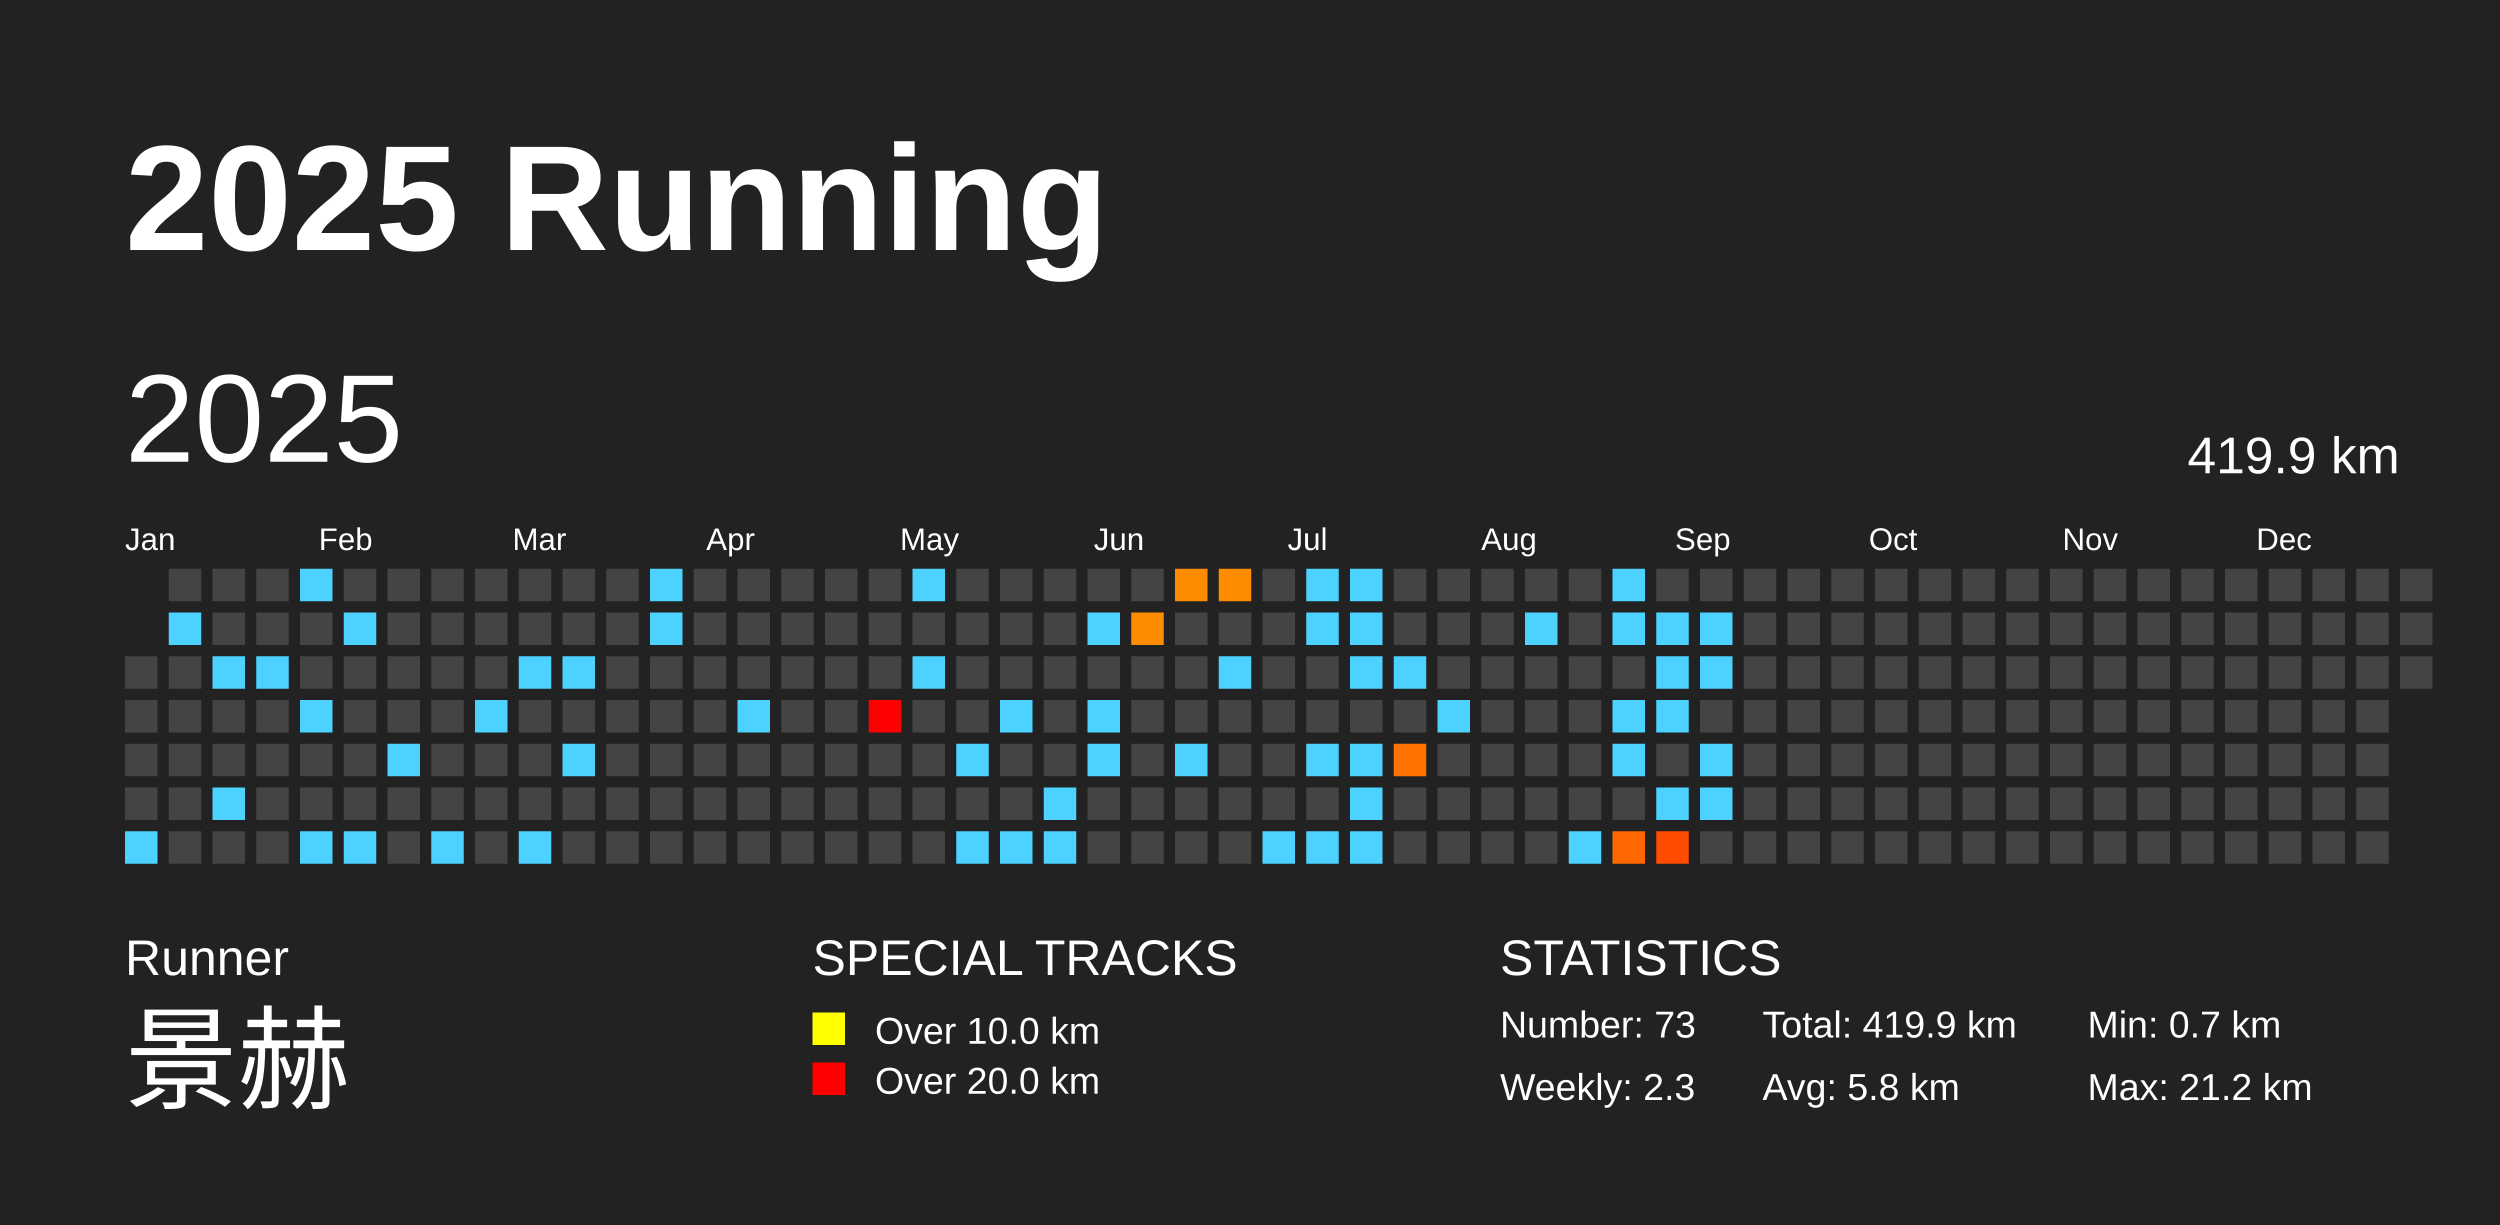
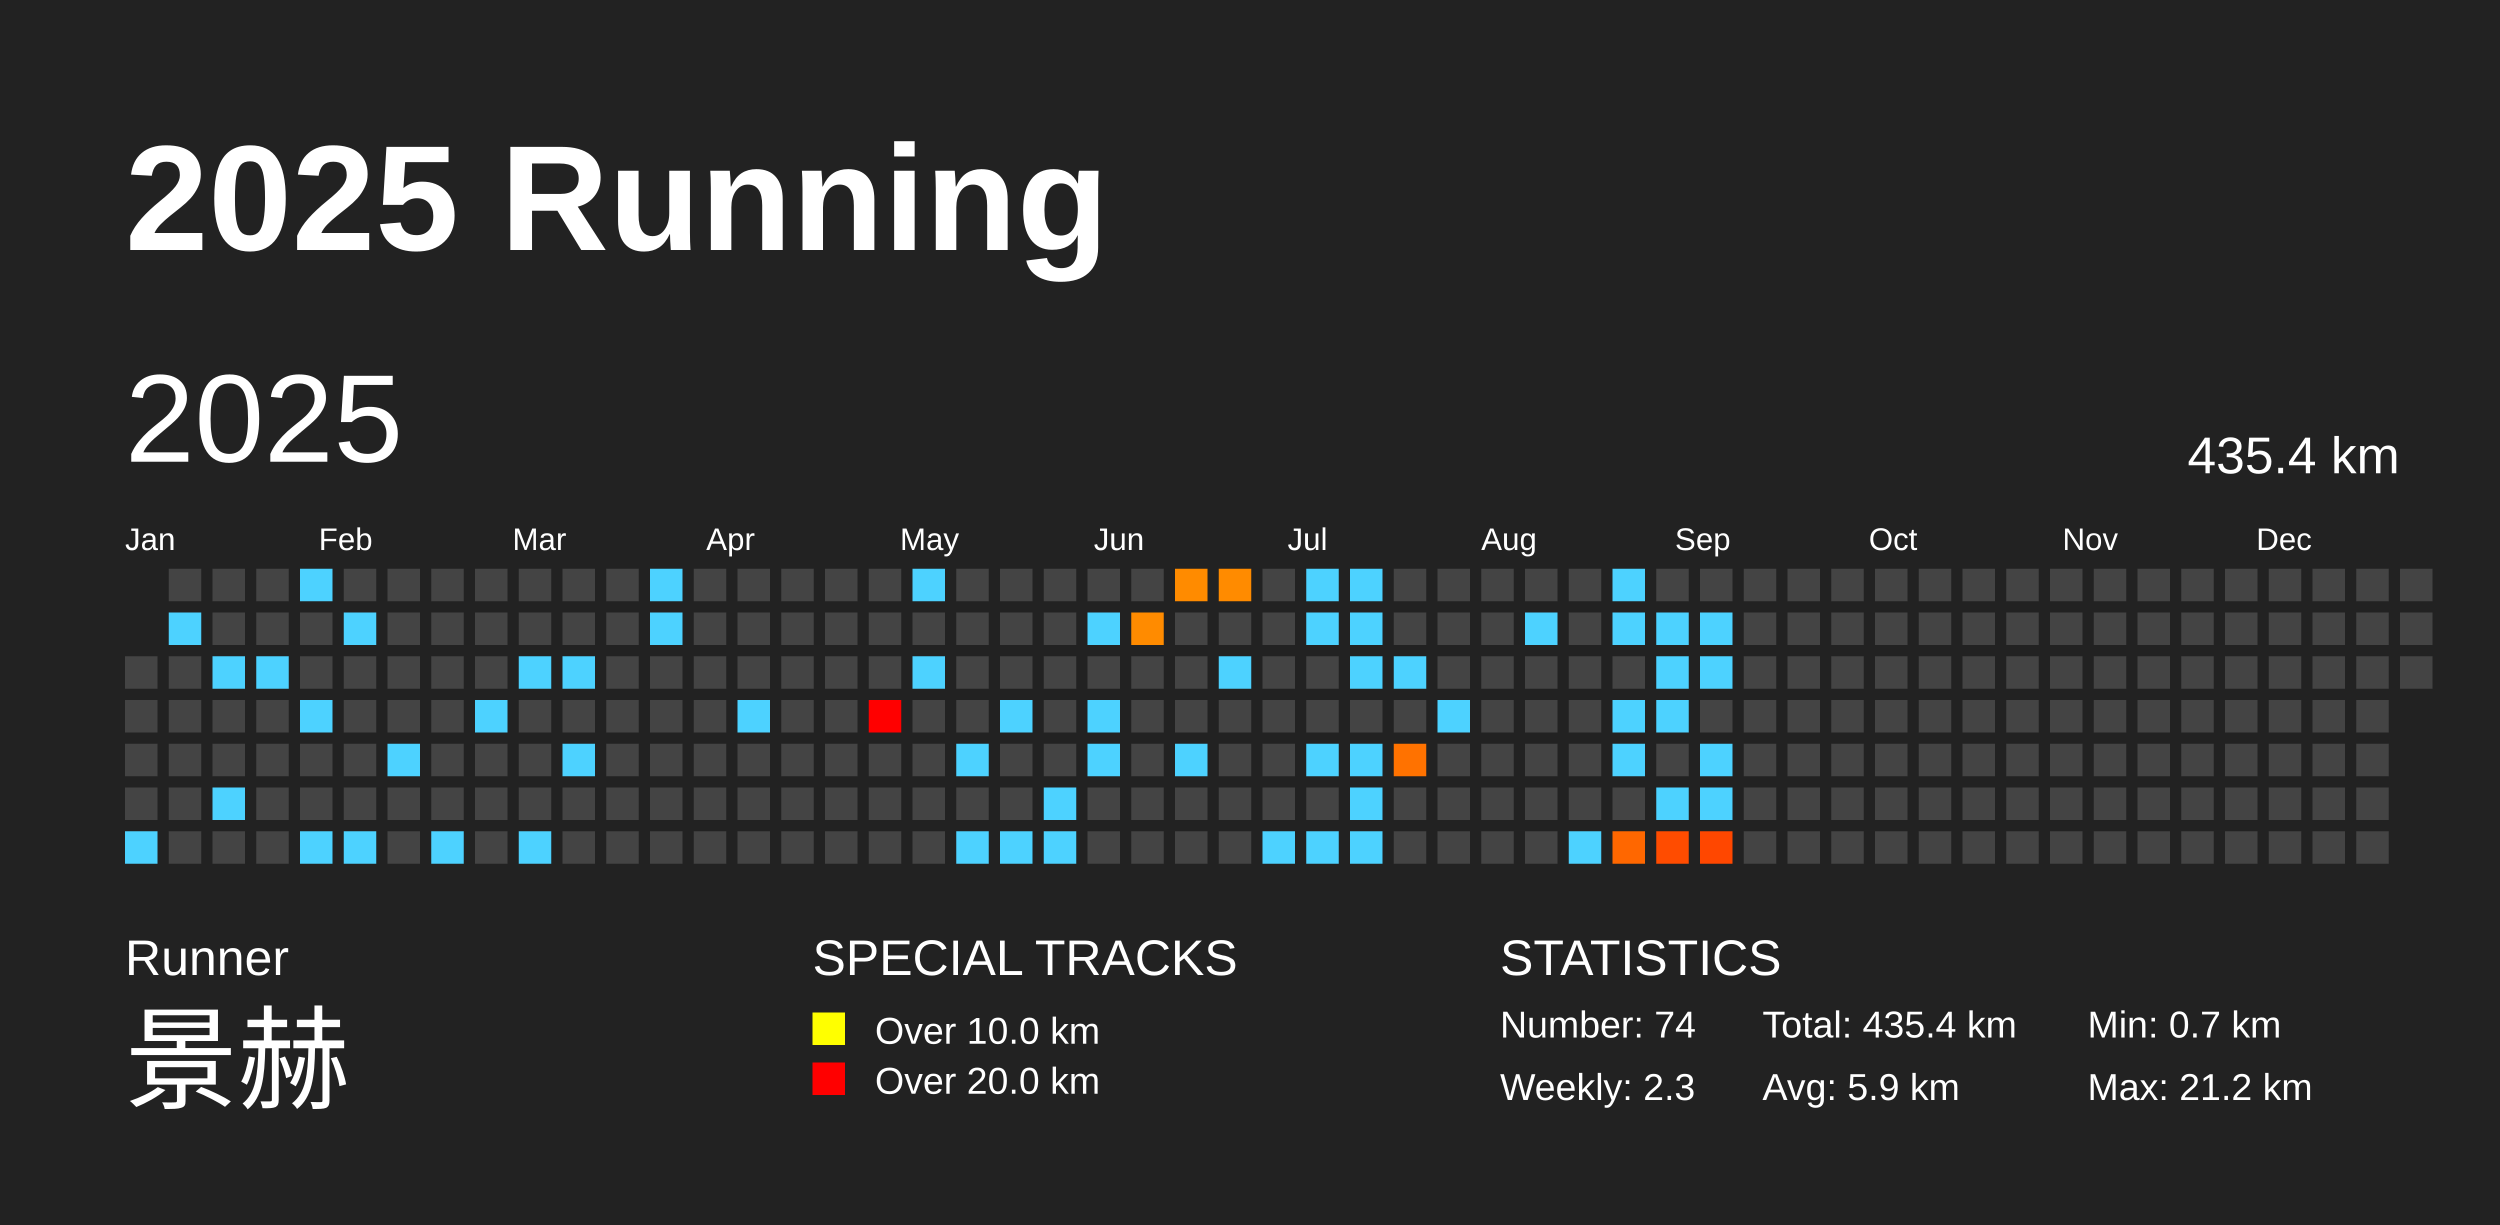
<svg xmlns="http://www.w3.org/2000/svg" baseProfile="full" height="98mm" version="1.1" viewBox="0,0,200,98" width="200mm">
  <defs />
  <rect fill="#222222" height="98" width="200" x="0" y="0" />
  <text fill="#FFFFFF" style="font-size:12px; font-family:Arial; font-weight:bold;" x="10" y="20">2025 Running</text>
  <text fill="#FFFFFF" style="font-size:4px; font-family:Arial" x="10" y="78">Runner</text>
  <text fill="#FFFFFF" style="font-size:9px; font-family:Arial" x="10" y="88">景赫</text>
  <text fill="#FFFFFF" style="font-size:4px; font-family:Arial" x="65" y="78">SPECIAL TRACKS</text>
  <rect fill="yellow" height="2.6" width="2.6" x="65" y="81" />
  <text fill="#FFFFFF" style="font-size:3px; font-family:Arial" x="70" y="83.5">Over 10.0 km</text>
  <rect fill="red" height="2.6" width="2.6" x="65" y="85" />
  <text fill="#FFFFFF" style="font-size:3px; font-family:Arial" x="70" y="87.5">Over 20.0 km</text>
  <text fill="#FFFFFF" style="font-size:4px; font-family:Arial" x="120" y="78">STATISTICS</text>
-   <text fill="#FFFFFF" style="font-size:3px; font-family:Arial" x="120" y="83">Number: 73</text>
+   <text fill="#FFFFFF" style="font-size:3px; font-family:Arial" x="120" y="83">Number: 74</text>
  <text fill="#FFFFFF" style="font-size:3px; font-family:Arial" x="120" y="88">Weekly: 2.3</text>
-   <text fill="#FFFFFF" style="font-size:3px; font-family:Arial" x="141" y="83">Total: 419.9 km</text>
-   <text fill="#FFFFFF" style="font-size:3px; font-family:Arial" x="141" y="88">Avg: 5.8 km</text>
+   <text fill="#FFFFFF" style="font-size:3px; font-family:Arial" x="141" y="83">Total: 435.4 km</text>
+   <text fill="#FFFFFF" style="font-size:3px; font-family:Arial" x="141" y="88">Avg: 5.9 km</text>
  <text fill="#FFFFFF" style="font-size:3px; font-family:Arial" x="167" y="83">Min: 0.7 km</text>
  <text fill="#FFFFFF" style="font-size:3px; font-family:Arial" x="167" y="88">Max: 21.2 km</text>
  <text dominant-baseline="hanging" fill="#FFFFFF" style="font-size:10.0px; font-family:Arial;" x="10" y="30">2025</text>
-   <text dominant-baseline="hanging" fill="#FFFFFF" style="font-size:4.125px; font-family:Arial;" x="175" y="35">419.9 km</text>
+   <text dominant-baseline="hanging" fill="#FFFFFF" style="font-size:4.125px; font-family:Arial;" x="175" y="35">435.4 km</text>
  <text fill="#FFFFFF" style="font-size:2.5px; font-family:Arial" x="10.0" y="44">Jan</text>
  <text fill="#FFFFFF" style="font-size:2.5px; font-family:Arial" x="25.5" y="44">Feb</text>
  <text fill="#FFFFFF" style="font-size:2.5px; font-family:Arial" x="41.0" y="44">Mar</text>
  <text fill="#FFFFFF" style="font-size:2.5px; font-family:Arial" x="56.5" y="44">Apr</text>
  <text fill="#FFFFFF" style="font-size:2.5px; font-family:Arial" x="72.0" y="44">May</text>
  <text fill="#FFFFFF" style="font-size:2.5px; font-family:Arial" x="87.5" y="44">Jun</text>
  <text fill="#FFFFFF" style="font-size:2.5px; font-family:Arial" x="103.0" y="44">Jul</text>
  <text fill="#FFFFFF" style="font-size:2.5px; font-family:Arial" x="118.5" y="44">Aug</text>
  <text fill="#FFFFFF" style="font-size:2.5px; font-family:Arial" x="134.0" y="44">Sep</text>
  <text fill="#FFFFFF" style="font-size:2.5px; font-family:Arial" x="149.5" y="44">Oct</text>
  <text fill="#FFFFFF" style="font-size:2.5px; font-family:Arial" x="165.0" y="44">Nov</text>
  <text fill="#FFFFFF" style="font-size:2.5px; font-family:Arial" x="180.5" y="44">Dec</text>
  <rect fill="#444444" height="2.6" width="2.6" x="10.0" y="52.5" />
  <rect fill="#444444" height="2.6" width="2.6" x="10.0" y="56.0" />
  <rect fill="#444444" height="2.6" width="2.6" x="10.0" y="59.5" />
  <rect fill="#444444" height="2.6" width="2.6" x="10.0" y="63.0" />
  <rect fill="#4dd2ff" height="2.6" width="2.6" x="10.0" y="66.5" />
  <rect fill="#444444" height="2.6" width="2.6" x="13.5" y="45.5" />
  <rect fill="#4dd2ff" height="2.6" width="2.6" x="13.5" y="49.0" />
  <rect fill="#444444" height="2.6" width="2.6" x="13.5" y="52.5" />
  <rect fill="#444444" height="2.6" width="2.6" x="13.5" y="56.0" />
  <rect fill="#444444" height="2.6" width="2.6" x="13.5" y="59.5" />
  <rect fill="#444444" height="2.6" width="2.6" x="13.5" y="63.0" />
  <rect fill="#444444" height="2.6" width="2.6" x="13.5" y="66.5" />
  <rect fill="#444444" height="2.6" width="2.6" x="17.0" y="45.5" />
  <rect fill="#444444" height="2.6" width="2.6" x="17.0" y="49.0" />
  <rect fill="#4dd2ff" height="2.6" width="2.6" x="17.0" y="52.5" />
  <rect fill="#444444" height="2.6" width="2.6" x="17.0" y="56.0" />
  <rect fill="#444444" height="2.6" width="2.6" x="17.0" y="59.5" />
  <rect fill="#4dd2ff" height="2.6" width="2.6" x="17.0" y="63.0" />
  <rect fill="#444444" height="2.6" width="2.6" x="17.0" y="66.5" />
  <rect fill="#444444" height="2.6" width="2.6" x="20.5" y="45.5" />
  <rect fill="#444444" height="2.6" width="2.6" x="20.5" y="49.0" />
  <rect fill="#4dd2ff" height="2.6" width="2.6" x="20.5" y="52.5" />
  <rect fill="#444444" height="2.6" width="2.6" x="20.5" y="56.0" />
  <rect fill="#444444" height="2.6" width="2.6" x="20.5" y="59.5" />
  <rect fill="#444444" height="2.6" width="2.6" x="20.5" y="63.0" />
  <rect fill="#444444" height="2.6" width="2.6" x="20.5" y="66.5" />
  <rect fill="#4dd2ff" height="2.6" width="2.6" x="24.0" y="45.5" />
  <rect fill="#444444" height="2.6" width="2.6" x="24.0" y="49.0" />
  <rect fill="#444444" height="2.6" width="2.6" x="24.0" y="52.5" />
  <rect fill="#4dd2ff" height="2.6" width="2.6" x="24.0" y="56.0" />
  <rect fill="#444444" height="2.6" width="2.6" x="24.0" y="59.5" />
  <rect fill="#444444" height="2.6" width="2.6" x="24.0" y="63.0" />
  <rect fill="#4dd2ff" height="2.6" width="2.6" x="24.0" y="66.5" />
  <rect fill="#444444" height="2.6" width="2.6" x="27.5" y="45.5" />
  <rect fill="#4dd2ff" height="2.6" width="2.6" x="27.5" y="49.0" />
  <rect fill="#444444" height="2.6" width="2.6" x="27.5" y="52.5" />
  <rect fill="#444444" height="2.6" width="2.6" x="27.5" y="56.0" />
  <rect fill="#444444" height="2.6" width="2.6" x="27.5" y="59.5" />
  <rect fill="#444444" height="2.6" width="2.6" x="27.5" y="63.0" />
  <rect fill="#4dd2ff" height="2.6" width="2.6" x="27.5" y="66.5" />
  <rect fill="#444444" height="2.6" width="2.6" x="31.0" y="45.5" />
  <rect fill="#444444" height="2.6" width="2.6" x="31.0" y="49.0" />
  <rect fill="#444444" height="2.6" width="2.6" x="31.0" y="52.5" />
  <rect fill="#444444" height="2.6" width="2.6" x="31.0" y="56.0" />
  <rect fill="#4dd2ff" height="2.6" width="2.6" x="31.0" y="59.5" />
  <rect fill="#444444" height="2.6" width="2.6" x="31.0" y="63.0" />
  <rect fill="#444444" height="2.6" width="2.6" x="31.0" y="66.5" />
  <rect fill="#444444" height="2.6" width="2.6" x="34.5" y="45.5" />
  <rect fill="#444444" height="2.6" width="2.6" x="34.5" y="49.0" />
  <rect fill="#444444" height="2.6" width="2.6" x="34.5" y="52.5" />
  <rect fill="#444444" height="2.6" width="2.6" x="34.5" y="56.0" />
  <rect fill="#444444" height="2.6" width="2.6" x="34.5" y="59.5" />
  <rect fill="#444444" height="2.6" width="2.6" x="34.5" y="63.0" />
  <rect fill="#4dd2ff" height="2.6" width="2.6" x="34.5" y="66.5" />
  <rect fill="#444444" height="2.6" width="2.6" x="38.0" y="45.5" />
  <rect fill="#444444" height="2.6" width="2.6" x="38.0" y="49.0" />
  <rect fill="#444444" height="2.6" width="2.6" x="38.0" y="52.5" />
  <rect fill="#4dd2ff" height="2.6" width="2.6" x="38.0" y="56.0" />
  <rect fill="#444444" height="2.6" width="2.6" x="38.0" y="59.5" />
  <rect fill="#444444" height="2.6" width="2.6" x="38.0" y="63.0" />
  <rect fill="#444444" height="2.6" width="2.6" x="38.0" y="66.5" />
  <rect fill="#444444" height="2.6" width="2.6" x="41.5" y="45.5" />
  <rect fill="#444444" height="2.6" width="2.6" x="41.5" y="49.0" />
  <rect fill="#4dd2ff" height="2.6" width="2.6" x="41.5" y="52.5" />
  <rect fill="#444444" height="2.6" width="2.6" x="41.5" y="56.0" />
  <rect fill="#444444" height="2.6" width="2.6" x="41.5" y="59.5" />
  <rect fill="#444444" height="2.6" width="2.6" x="41.5" y="63.0" />
  <rect fill="#4dd2ff" height="2.6" width="2.6" x="41.5" y="66.5" />
  <rect fill="#444444" height="2.6" width="2.6" x="45.0" y="45.5" />
  <rect fill="#444444" height="2.6" width="2.6" x="45.0" y="49.0" />
  <rect fill="#4dd2ff" height="2.6" width="2.6" x="45.0" y="52.5" />
  <rect fill="#444444" height="2.6" width="2.6" x="45.0" y="56.0" />
  <rect fill="#4dd2ff" height="2.6" width="2.6" x="45.0" y="59.5" />
  <rect fill="#444444" height="2.6" width="2.6" x="45.0" y="63.0" />
  <rect fill="#444444" height="2.6" width="2.6" x="45.0" y="66.5" />
  <rect fill="#444444" height="2.6" width="2.6" x="48.5" y="45.5" />
  <rect fill="#444444" height="2.6" width="2.6" x="48.5" y="49.0" />
  <rect fill="#444444" height="2.6" width="2.6" x="48.5" y="52.5" />
  <rect fill="#444444" height="2.6" width="2.6" x="48.5" y="56.0" />
  <rect fill="#444444" height="2.6" width="2.6" x="48.5" y="59.5" />
  <rect fill="#444444" height="2.6" width="2.6" x="48.5" y="63.0" />
  <rect fill="#444444" height="2.6" width="2.6" x="48.5" y="66.5" />
  <rect fill="#4dd2ff" height="2.6" width="2.6" x="52.0" y="45.5" />
  <rect fill="#4dd2ff" height="2.6" width="2.6" x="52.0" y="49.0" />
  <rect fill="#444444" height="2.6" width="2.6" x="52.0" y="52.5" />
  <rect fill="#444444" height="2.6" width="2.6" x="52.0" y="56.0" />
  <rect fill="#444444" height="2.6" width="2.6" x="52.0" y="59.5" />
  <rect fill="#444444" height="2.6" width="2.6" x="52.0" y="63.0" />
  <rect fill="#444444" height="2.6" width="2.6" x="52.0" y="66.5" />
  <rect fill="#444444" height="2.6" width="2.6" x="55.5" y="45.5" />
  <rect fill="#444444" height="2.6" width="2.6" x="55.5" y="49.0" />
  <rect fill="#444444" height="2.6" width="2.6" x="55.5" y="52.5" />
  <rect fill="#444444" height="2.6" width="2.6" x="55.5" y="56.0" />
  <rect fill="#444444" height="2.6" width="2.6" x="55.5" y="59.5" />
  <rect fill="#444444" height="2.6" width="2.6" x="55.5" y="63.0" />
  <rect fill="#444444" height="2.6" width="2.6" x="55.5" y="66.5" />
  <rect fill="#444444" height="2.6" width="2.6" x="59.0" y="45.5" />
  <rect fill="#444444" height="2.6" width="2.6" x="59.0" y="49.0" />
  <rect fill="#444444" height="2.6" width="2.6" x="59.0" y="52.5" />
  <rect fill="#4dd2ff" height="2.6" width="2.6" x="59.0" y="56.0" />
  <rect fill="#444444" height="2.6" width="2.6" x="59.0" y="59.5" />
  <rect fill="#444444" height="2.6" width="2.6" x="59.0" y="63.0" />
  <rect fill="#444444" height="2.6" width="2.6" x="59.0" y="66.5" />
  <rect fill="#444444" height="2.6" width="2.6" x="62.5" y="45.5" />
  <rect fill="#444444" height="2.6" width="2.6" x="62.5" y="49.0" />
  <rect fill="#444444" height="2.6" width="2.6" x="62.5" y="52.5" />
  <rect fill="#444444" height="2.6" width="2.6" x="62.5" y="56.0" />
  <rect fill="#444444" height="2.6" width="2.6" x="62.5" y="59.5" />
  <rect fill="#444444" height="2.6" width="2.6" x="62.5" y="63.0" />
  <rect fill="#444444" height="2.6" width="2.6" x="62.5" y="66.5" />
  <rect fill="#444444" height="2.6" width="2.6" x="66.0" y="45.5" />
  <rect fill="#444444" height="2.6" width="2.6" x="66.0" y="49.0" />
  <rect fill="#444444" height="2.6" width="2.6" x="66.0" y="52.5" />
  <rect fill="#444444" height="2.6" width="2.6" x="66.0" y="56.0" />
  <rect fill="#444444" height="2.6" width="2.6" x="66.0" y="59.5" />
  <rect fill="#444444" height="2.6" width="2.6" x="66.0" y="63.0" />
  <rect fill="#444444" height="2.6" width="2.6" x="66.0" y="66.5" />
  <rect fill="#444444" height="2.6" width="2.6" x="69.5" y="45.5" />
  <rect fill="#444444" height="2.6" width="2.6" x="69.5" y="49.0" />
  <rect fill="#444444" height="2.6" width="2.6" x="69.5" y="52.5" />
  <rect fill="red" height="2.6" width="2.6" x="69.5" y="56.0" />
  <rect fill="#444444" height="2.6" width="2.6" x="69.5" y="59.5" />
  <rect fill="#444444" height="2.6" width="2.6" x="69.5" y="63.0" />
  <rect fill="#444444" height="2.6" width="2.6" x="69.5" y="66.5" />
  <rect fill="#4dd2ff" height="2.6" width="2.6" x="73.0" y="45.5" />
  <rect fill="#444444" height="2.6" width="2.6" x="73.0" y="49.0" />
  <rect fill="#4dd2ff" height="2.6" width="2.6" x="73.0" y="52.5" />
  <rect fill="#444444" height="2.6" width="2.6" x="73.0" y="56.0" />
  <rect fill="#444444" height="2.6" width="2.6" x="73.0" y="59.5" />
  <rect fill="#444444" height="2.6" width="2.6" x="73.0" y="63.0" />
  <rect fill="#444444" height="2.6" width="2.6" x="73.0" y="66.5" />
  <rect fill="#444444" height="2.6" width="2.6" x="76.5" y="45.5" />
  <rect fill="#444444" height="2.6" width="2.6" x="76.5" y="49.0" />
  <rect fill="#444444" height="2.6" width="2.6" x="76.5" y="52.5" />
  <rect fill="#444444" height="2.6" width="2.6" x="76.5" y="56.0" />
  <rect fill="#4dd2ff" height="2.6" width="2.6" x="76.5" y="59.5" />
  <rect fill="#444444" height="2.6" width="2.6" x="76.5" y="63.0" />
  <rect fill="#4dd2ff" height="2.6" width="2.6" x="76.5" y="66.5" />
  <rect fill="#444444" height="2.6" width="2.6" x="80.0" y="45.5" />
  <rect fill="#444444" height="2.6" width="2.6" x="80.0" y="49.0" />
  <rect fill="#444444" height="2.6" width="2.6" x="80.0" y="52.5" />
  <rect fill="#4dd2ff" height="2.6" width="2.6" x="80.0" y="56.0" />
  <rect fill="#444444" height="2.6" width="2.6" x="80.0" y="59.5" />
  <rect fill="#444444" height="2.6" width="2.6" x="80.0" y="63.0" />
  <rect fill="#4dd2ff" height="2.6" width="2.6" x="80.0" y="66.5" />
  <rect fill="#444444" height="2.6" width="2.6" x="83.5" y="45.5" />
  <rect fill="#444444" height="2.6" width="2.6" x="83.5" y="49.0" />
  <rect fill="#444444" height="2.6" width="2.6" x="83.5" y="52.5" />
  <rect fill="#444444" height="2.6" width="2.6" x="83.5" y="56.0" />
  <rect fill="#444444" height="2.6" width="2.6" x="83.5" y="59.5" />
  <rect fill="#4dd2ff" height="2.6" width="2.6" x="83.5" y="63.0" />
  <rect fill="#4dd2ff" height="2.6" width="2.6" x="83.5" y="66.5" />
  <rect fill="#444444" height="2.6" width="2.6" x="87.0" y="45.5" />
  <rect fill="#4dd2ff" height="2.6" width="2.6" x="87.0" y="49.0" />
  <rect fill="#444444" height="2.6" width="2.6" x="87.0" y="52.5" />
  <rect fill="#4dd2ff" height="2.6" width="2.6" x="87.0" y="56.0" />
  <rect fill="#4dd2ff" height="2.6" width="2.6" x="87.0" y="59.5" />
  <rect fill="#444444" height="2.6" width="2.6" x="87.0" y="63.0" />
  <rect fill="#444444" height="2.6" width="2.6" x="87.0" y="66.5" />
  <rect fill="#444444" height="2.6" width="2.6" x="90.5" y="45.5" />
  <rect fill="#ff8b00" height="2.6" width="2.6" x="90.5" y="49.0" />
  <rect fill="#444444" height="2.6" width="2.6" x="90.5" y="52.5" />
  <rect fill="#444444" height="2.6" width="2.6" x="90.5" y="56.0" />
  <rect fill="#444444" height="2.6" width="2.6" x="90.5" y="59.5" />
  <rect fill="#444444" height="2.6" width="2.6" x="90.5" y="63.0" />
  <rect fill="#444444" height="2.6" width="2.6" x="90.5" y="66.5" />
  <rect fill="#ff8b00" height="2.6" width="2.6" x="94.0" y="45.5" />
  <rect fill="#444444" height="2.6" width="2.6" x="94.0" y="49.0" />
  <rect fill="#444444" height="2.6" width="2.6" x="94.0" y="52.5" />
  <rect fill="#444444" height="2.6" width="2.6" x="94.0" y="56.0" />
  <rect fill="#4dd2ff" height="2.6" width="2.6" x="94.0" y="59.5" />
  <rect fill="#444444" height="2.6" width="2.6" x="94.0" y="63.0" />
  <rect fill="#444444" height="2.6" width="2.6" x="94.0" y="66.5" />
  <rect fill="#ff8b00" height="2.6" width="2.6" x="97.5" y="45.5" />
  <rect fill="#444444" height="2.6" width="2.6" x="97.5" y="49.0" />
  <rect fill="#4dd2ff" height="2.6" width="2.6" x="97.5" y="52.5" />
  <rect fill="#444444" height="2.6" width="2.6" x="97.5" y="56.0" />
  <rect fill="#444444" height="2.6" width="2.6" x="97.5" y="59.5" />
  <rect fill="#444444" height="2.6" width="2.6" x="97.5" y="63.0" />
  <rect fill="#444444" height="2.6" width="2.6" x="97.5" y="66.5" />
  <rect fill="#444444" height="2.6" width="2.6" x="101.0" y="45.5" />
  <rect fill="#444444" height="2.6" width="2.6" x="101.0" y="49.0" />
  <rect fill="#444444" height="2.6" width="2.6" x="101.0" y="52.5" />
  <rect fill="#444444" height="2.6" width="2.6" x="101.0" y="56.0" />
  <rect fill="#444444" height="2.6" width="2.6" x="101.0" y="59.5" />
  <rect fill="#444444" height="2.6" width="2.6" x="101.0" y="63.0" />
  <rect fill="#4dd2ff" height="2.6" width="2.6" x="101.0" y="66.5" />
  <rect fill="#4dd2ff" height="2.6" width="2.6" x="104.5" y="45.5" />
  <rect fill="#4dd2ff" height="2.6" width="2.6" x="104.5" y="49.0" />
  <rect fill="#444444" height="2.6" width="2.6" x="104.5" y="52.5" />
  <rect fill="#444444" height="2.6" width="2.6" x="104.5" y="56.0" />
  <rect fill="#4dd2ff" height="2.6" width="2.6" x="104.5" y="59.5" />
  <rect fill="#444444" height="2.6" width="2.6" x="104.5" y="63.0" />
  <rect fill="#4dd2ff" height="2.6" width="2.6" x="104.5" y="66.5" />
  <rect fill="#4dd2ff" height="2.6" width="2.6" x="108.0" y="45.5" />
  <rect fill="#4dd2ff" height="2.6" width="2.6" x="108.0" y="49.0" />
  <rect fill="#4dd2ff" height="2.6" width="2.6" x="108.0" y="52.5" />
  <rect fill="#444444" height="2.6" width="2.6" x="108.0" y="56.0" />
  <rect fill="#4dd2ff" height="2.6" width="2.6" x="108.0" y="59.5" />
  <rect fill="#4dd2ff" height="2.6" width="2.6" x="108.0" y="63.0" />
  <rect fill="#4dd2ff" height="2.6" width="2.6" x="108.0" y="66.5" />
  <rect fill="#444444" height="2.6" width="2.6" x="111.5" y="45.5" />
  <rect fill="#444444" height="2.6" width="2.6" x="111.5" y="49.0" />
  <rect fill="#4dd2ff" height="2.6" width="2.6" x="111.5" y="52.5" />
  <rect fill="#444444" height="2.6" width="2.6" x="111.5" y="56.0" />
  <rect fill="#ff7200" height="2.6" width="2.6" x="111.5" y="59.5" />
  <rect fill="#444444" height="2.6" width="2.6" x="111.5" y="63.0" />
  <rect fill="#444444" height="2.6" width="2.6" x="111.5" y="66.5" />
  <rect fill="#444444" height="2.6" width="2.6" x="115.0" y="45.5" />
  <rect fill="#444444" height="2.6" width="2.6" x="115.0" y="49.0" />
  <rect fill="#444444" height="2.6" width="2.6" x="115.0" y="52.5" />
  <rect fill="#4dd2ff" height="2.6" width="2.6" x="115.0" y="56.0" />
  <rect fill="#444444" height="2.6" width="2.6" x="115.0" y="59.5" />
  <rect fill="#444444" height="2.6" width="2.6" x="115.0" y="63.0" />
  <rect fill="#444444" height="2.6" width="2.6" x="115.0" y="66.5" />
  <rect fill="#444444" height="2.6" width="2.6" x="118.5" y="45.5" />
  <rect fill="#444444" height="2.6" width="2.6" x="118.5" y="49.0" />
  <rect fill="#444444" height="2.6" width="2.6" x="118.5" y="52.5" />
  <rect fill="#444444" height="2.6" width="2.6" x="118.5" y="56.0" />
  <rect fill="#444444" height="2.6" width="2.6" x="118.5" y="59.5" />
  <rect fill="#444444" height="2.6" width="2.6" x="118.5" y="63.0" />
  <rect fill="#444444" height="2.6" width="2.6" x="118.5" y="66.5" />
  <rect fill="#444444" height="2.6" width="2.6" x="122.0" y="45.5" />
  <rect fill="#4dd2ff" height="2.6" width="2.6" x="122.0" y="49.0" />
  <rect fill="#444444" height="2.6" width="2.6" x="122.0" y="52.5" />
  <rect fill="#444444" height="2.6" width="2.6" x="122.0" y="56.0" />
  <rect fill="#444444" height="2.6" width="2.6" x="122.0" y="59.5" />
  <rect fill="#444444" height="2.6" width="2.6" x="122.0" y="63.0" />
  <rect fill="#444444" height="2.6" width="2.6" x="122.0" y="66.5" />
  <rect fill="#444444" height="2.6" width="2.6" x="125.5" y="45.5" />
  <rect fill="#444444" height="2.6" width="2.6" x="125.5" y="49.0" />
  <rect fill="#444444" height="2.6" width="2.6" x="125.5" y="52.5" />
  <rect fill="#444444" height="2.6" width="2.6" x="125.5" y="56.0" />
  <rect fill="#444444" height="2.6" width="2.6" x="125.5" y="59.5" />
  <rect fill="#444444" height="2.6" width="2.6" x="125.5" y="63.0" />
  <rect fill="#4dd2ff" height="2.6" width="2.6" x="125.5" y="66.5" />
  <rect fill="#4dd2ff" height="2.6" width="2.6" x="129.0" y="45.5" />
  <rect fill="#4dd2ff" height="2.6" width="2.6" x="129.0" y="49.0" />
  <rect fill="#444444" height="2.6" width="2.6" x="129.0" y="52.5" />
  <rect fill="#4dd2ff" height="2.6" width="2.6" x="129.0" y="56.0" />
  <rect fill="#4dd2ff" height="2.6" width="2.6" x="129.0" y="59.5" />
  <rect fill="#444444" height="2.6" width="2.6" x="129.0" y="63.0" />
  <rect fill="#ff6700" height="2.6" width="2.6" x="129.0" y="66.5" />
  <rect fill="#444444" height="2.6" width="2.6" x="132.5" y="45.5" />
  <rect fill="#4dd2ff" height="2.6" width="2.6" x="132.5" y="49.0" />
  <rect fill="#4dd2ff" height="2.6" width="2.6" x="132.5" y="52.5" />
  <rect fill="#4dd2ff" height="2.6" width="2.6" x="132.5" y="56.0" />
  <rect fill="#444444" height="2.6" width="2.6" x="132.5" y="59.5" />
  <rect fill="#4dd2ff" height="2.6" width="2.6" x="132.5" y="63.0" />
  <rect fill="#ff4c00" height="2.6" width="2.6" x="132.5" y="66.5" />
  <rect fill="#444444" height="2.6" width="2.6" x="136.0" y="45.5" />
  <rect fill="#4dd2ff" height="2.6" width="2.6" x="136.0" y="49.0" />
  <rect fill="#4dd2ff" height="2.6" width="2.6" x="136.0" y="52.5" />
  <rect fill="#444444" height="2.6" width="2.6" x="136.0" y="56.0" />
  <rect fill="#4dd2ff" height="2.6" width="2.6" x="136.0" y="59.5" />
  <rect fill="#4dd2ff" height="2.6" width="2.6" x="136.0" y="63.0" />
-   <rect fill="#444444" height="2.6" width="2.6" x="136.0" y="66.5" />
+   <rect fill="#ff4700" height="2.6" width="2.6" x="136.0" y="66.5" />
  <rect fill="#444444" height="2.6" width="2.6" x="139.5" y="45.5" />
  <rect fill="#444444" height="2.6" width="2.6" x="139.5" y="49.0" />
  <rect fill="#444444" height="2.6" width="2.6" x="139.5" y="52.5" />
  <rect fill="#444444" height="2.6" width="2.6" x="139.5" y="56.0" />
  <rect fill="#444444" height="2.6" width="2.6" x="139.5" y="59.5" />
  <rect fill="#444444" height="2.6" width="2.6" x="139.5" y="63.0" />
  <rect fill="#444444" height="2.6" width="2.6" x="139.5" y="66.5" />
  <rect fill="#444444" height="2.6" width="2.6" x="143.0" y="45.5" />
  <rect fill="#444444" height="2.6" width="2.6" x="143.0" y="49.0" />
  <rect fill="#444444" height="2.6" width="2.6" x="143.0" y="52.5" />
  <rect fill="#444444" height="2.6" width="2.6" x="143.0" y="56.0" />
  <rect fill="#444444" height="2.6" width="2.6" x="143.0" y="59.5" />
  <rect fill="#444444" height="2.6" width="2.6" x="143.0" y="63.0" />
  <rect fill="#444444" height="2.6" width="2.6" x="143.0" y="66.5" />
  <rect fill="#444444" height="2.6" width="2.6" x="146.5" y="45.5" />
  <rect fill="#444444" height="2.6" width="2.6" x="146.5" y="49.0" />
  <rect fill="#444444" height="2.6" width="2.6" x="146.5" y="52.5" />
  <rect fill="#444444" height="2.6" width="2.6" x="146.5" y="56.0" />
  <rect fill="#444444" height="2.6" width="2.6" x="146.5" y="59.5" />
  <rect fill="#444444" height="2.6" width="2.6" x="146.5" y="63.0" />
  <rect fill="#444444" height="2.6" width="2.6" x="146.5" y="66.5" />
  <rect fill="#444444" height="2.6" width="2.6" x="150.0" y="45.5" />
  <rect fill="#444444" height="2.6" width="2.6" x="150.0" y="49.0" />
  <rect fill="#444444" height="2.6" width="2.6" x="150.0" y="52.5" />
  <rect fill="#444444" height="2.6" width="2.6" x="150.0" y="56.0" />
  <rect fill="#444444" height="2.6" width="2.6" x="150.0" y="59.5" />
  <rect fill="#444444" height="2.6" width="2.6" x="150.0" y="63.0" />
  <rect fill="#444444" height="2.6" width="2.6" x="150.0" y="66.5" />
  <rect fill="#444444" height="2.6" width="2.6" x="153.5" y="45.5" />
  <rect fill="#444444" height="2.6" width="2.6" x="153.5" y="49.0" />
  <rect fill="#444444" height="2.6" width="2.6" x="153.5" y="52.5" />
  <rect fill="#444444" height="2.6" width="2.6" x="153.5" y="56.0" />
  <rect fill="#444444" height="2.6" width="2.6" x="153.5" y="59.5" />
  <rect fill="#444444" height="2.6" width="2.6" x="153.5" y="63.0" />
  <rect fill="#444444" height="2.6" width="2.6" x="153.5" y="66.5" />
  <rect fill="#444444" height="2.6" width="2.6" x="157.0" y="45.5" />
  <rect fill="#444444" height="2.6" width="2.6" x="157.0" y="49.0" />
  <rect fill="#444444" height="2.6" width="2.6" x="157.0" y="52.5" />
  <rect fill="#444444" height="2.6" width="2.6" x="157.0" y="56.0" />
  <rect fill="#444444" height="2.6" width="2.6" x="157.0" y="59.5" />
  <rect fill="#444444" height="2.6" width="2.6" x="157.0" y="63.0" />
  <rect fill="#444444" height="2.6" width="2.6" x="157.0" y="66.5" />
  <rect fill="#444444" height="2.6" width="2.6" x="160.5" y="45.5" />
  <rect fill="#444444" height="2.6" width="2.6" x="160.5" y="49.0" />
  <rect fill="#444444" height="2.6" width="2.6" x="160.5" y="52.5" />
  <rect fill="#444444" height="2.6" width="2.6" x="160.5" y="56.0" />
  <rect fill="#444444" height="2.6" width="2.6" x="160.5" y="59.5" />
  <rect fill="#444444" height="2.6" width="2.6" x="160.5" y="63.0" />
  <rect fill="#444444" height="2.6" width="2.6" x="160.5" y="66.5" />
  <rect fill="#444444" height="2.6" width="2.6" x="164.0" y="45.5" />
  <rect fill="#444444" height="2.6" width="2.6" x="164.0" y="49.0" />
  <rect fill="#444444" height="2.6" width="2.6" x="164.0" y="52.5" />
  <rect fill="#444444" height="2.6" width="2.6" x="164.0" y="56.0" />
  <rect fill="#444444" height="2.6" width="2.6" x="164.0" y="59.5" />
  <rect fill="#444444" height="2.6" width="2.6" x="164.0" y="63.0" />
  <rect fill="#444444" height="2.6" width="2.6" x="164.0" y="66.5" />
  <rect fill="#444444" height="2.6" width="2.6" x="167.5" y="45.5" />
  <rect fill="#444444" height="2.6" width="2.6" x="167.5" y="49.0" />
  <rect fill="#444444" height="2.6" width="2.6" x="167.5" y="52.5" />
  <rect fill="#444444" height="2.6" width="2.6" x="167.5" y="56.0" />
  <rect fill="#444444" height="2.6" width="2.6" x="167.5" y="59.5" />
  <rect fill="#444444" height="2.6" width="2.6" x="167.5" y="63.0" />
  <rect fill="#444444" height="2.6" width="2.6" x="167.5" y="66.5" />
  <rect fill="#444444" height="2.6" width="2.6" x="171.0" y="45.5" />
  <rect fill="#444444" height="2.6" width="2.6" x="171.0" y="49.0" />
  <rect fill="#444444" height="2.6" width="2.6" x="171.0" y="52.5" />
  <rect fill="#444444" height="2.6" width="2.6" x="171.0" y="56.0" />
  <rect fill="#444444" height="2.6" width="2.6" x="171.0" y="59.5" />
  <rect fill="#444444" height="2.6" width="2.6" x="171.0" y="63.0" />
  <rect fill="#444444" height="2.6" width="2.6" x="171.0" y="66.5" />
  <rect fill="#444444" height="2.6" width="2.6" x="174.5" y="45.5" />
  <rect fill="#444444" height="2.6" width="2.6" x="174.5" y="49.0" />
  <rect fill="#444444" height="2.6" width="2.6" x="174.5" y="52.5" />
  <rect fill="#444444" height="2.6" width="2.6" x="174.5" y="56.0" />
  <rect fill="#444444" height="2.6" width="2.6" x="174.5" y="59.5" />
  <rect fill="#444444" height="2.6" width="2.6" x="174.5" y="63.0" />
  <rect fill="#444444" height="2.6" width="2.6" x="174.5" y="66.5" />
  <rect fill="#444444" height="2.6" width="2.6" x="178.0" y="45.5" />
  <rect fill="#444444" height="2.6" width="2.6" x="178.0" y="49.0" />
  <rect fill="#444444" height="2.6" width="2.6" x="178.0" y="52.5" />
  <rect fill="#444444" height="2.6" width="2.6" x="178.0" y="56.0" />
  <rect fill="#444444" height="2.6" width="2.6" x="178.0" y="59.5" />
  <rect fill="#444444" height="2.6" width="2.6" x="178.0" y="63.0" />
  <rect fill="#444444" height="2.6" width="2.6" x="178.0" y="66.5" />
  <rect fill="#444444" height="2.6" width="2.6" x="181.5" y="45.5" />
  <rect fill="#444444" height="2.6" width="2.6" x="181.5" y="49.0" />
  <rect fill="#444444" height="2.6" width="2.6" x="181.5" y="52.5" />
  <rect fill="#444444" height="2.6" width="2.6" x="181.5" y="56.0" />
  <rect fill="#444444" height="2.6" width="2.6" x="181.5" y="59.5" />
  <rect fill="#444444" height="2.6" width="2.6" x="181.5" y="63.0" />
  <rect fill="#444444" height="2.6" width="2.6" x="181.5" y="66.5" />
  <rect fill="#444444" height="2.6" width="2.6" x="185.0" y="45.5" />
  <rect fill="#444444" height="2.6" width="2.6" x="185.0" y="49.0" />
  <rect fill="#444444" height="2.6" width="2.6" x="185.0" y="52.5" />
  <rect fill="#444444" height="2.6" width="2.6" x="185.0" y="56.0" />
  <rect fill="#444444" height="2.6" width="2.6" x="185.0" y="59.5" />
  <rect fill="#444444" height="2.6" width="2.6" x="185.0" y="63.0" />
  <rect fill="#444444" height="2.6" width="2.6" x="185.0" y="66.5" />
  <rect fill="#444444" height="2.6" width="2.6" x="188.5" y="45.5" />
  <rect fill="#444444" height="2.6" width="2.6" x="188.5" y="49.0" />
  <rect fill="#444444" height="2.6" width="2.6" x="188.5" y="52.5" />
  <rect fill="#444444" height="2.6" width="2.6" x="188.5" y="56.0" />
  <rect fill="#444444" height="2.6" width="2.6" x="188.5" y="59.5" />
  <rect fill="#444444" height="2.6" width="2.6" x="188.5" y="63.0" />
  <rect fill="#444444" height="2.6" width="2.6" x="188.5" y="66.5" />
  <rect fill="#444444" height="2.6" width="2.6" x="192.0" y="45.5" />
  <rect fill="#444444" height="2.6" width="2.6" x="192.0" y="49.0" />
  <rect fill="#444444" height="2.6" width="2.6" x="192.0" y="52.5" />
</svg>
